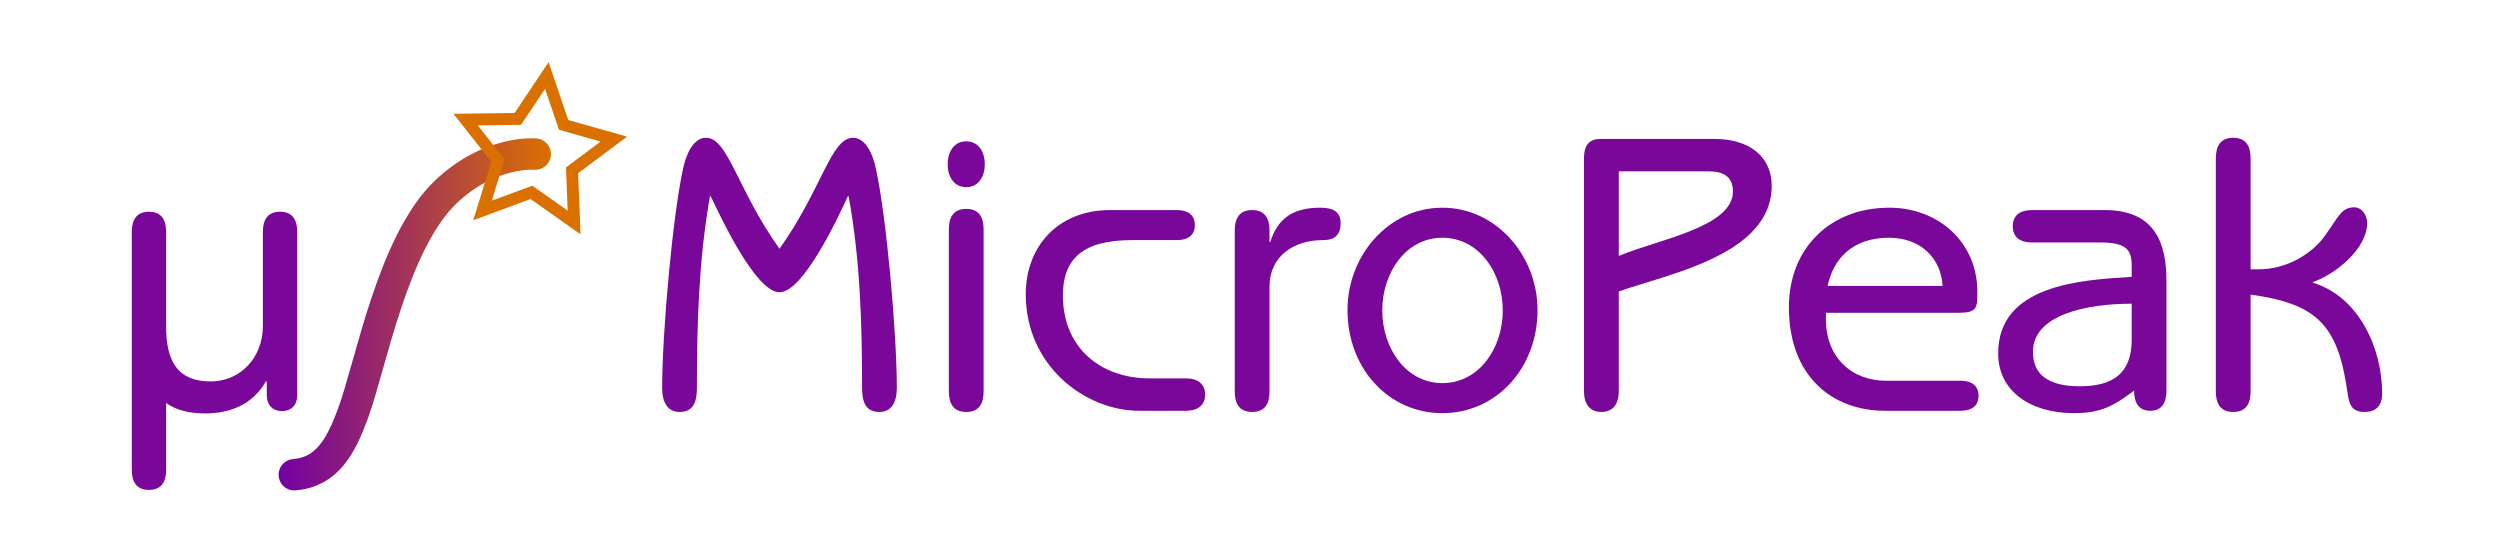
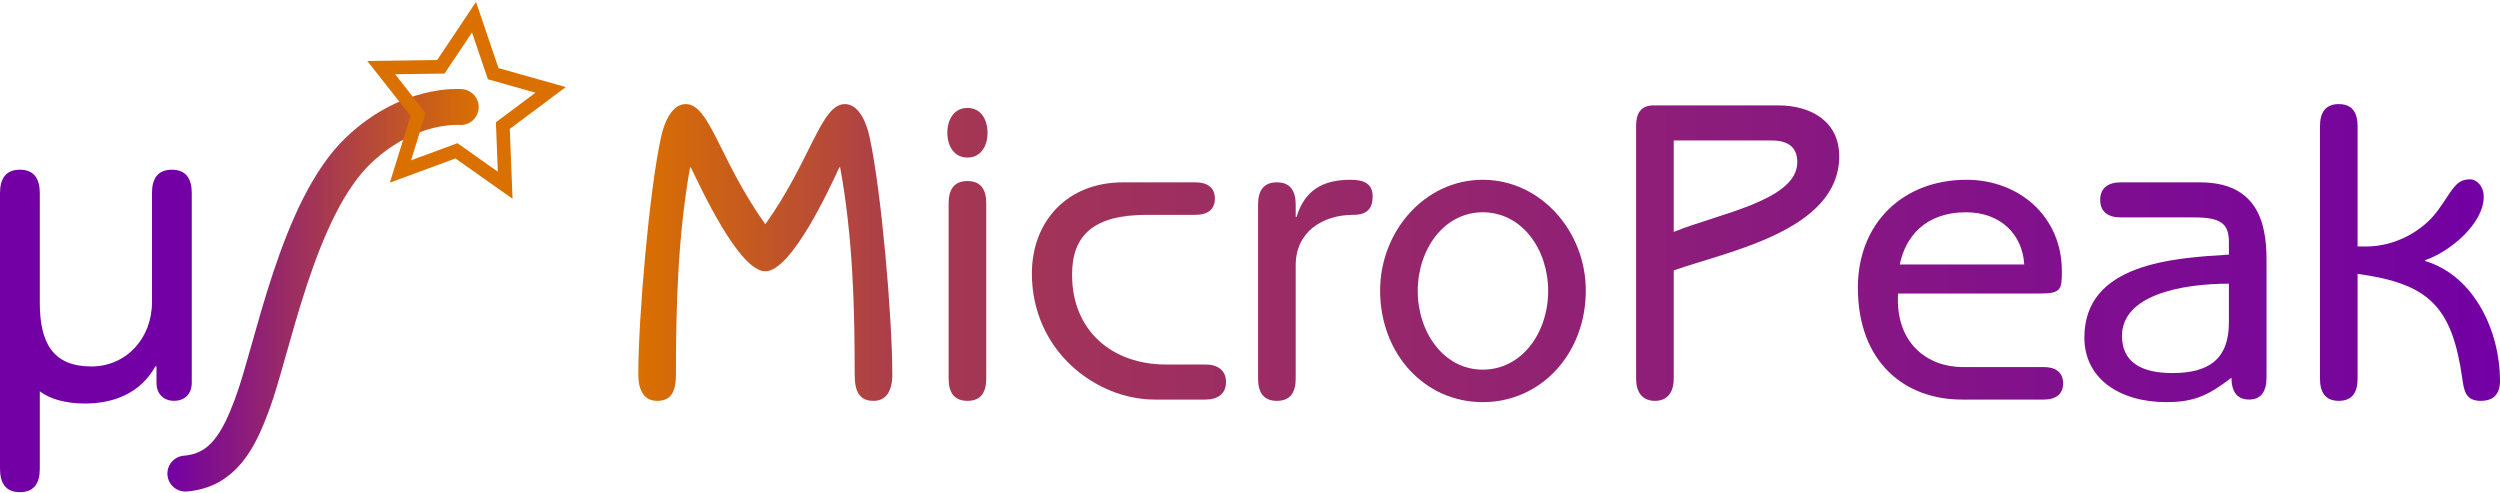
- <svg xmlns="http://www.w3.org/2000/svg" xmlns:xlink="http://www.w3.org/1999/xlink" width="444" height="98" id="svg2" version="1.1">
+ <svg xmlns="http://www.w3.org/2000/svg" xmlns:xlink="http://www.w3.org/1999/xlink" width="320" height="63" id="svg2" version="1.1">
  <defs id="defs4">
+     <linearGradient id="linearGradient4151">
+       <stop id="stop4153" offset="0" style="stop-color:#da7000;stop-opacity:1;" />
+       <stop style="stop-color:#a63852;stop-opacity:1;" offset="0.15" id="stop4159" />
+       <stop style="stop-color:#7200a4;stop-opacity:1;" offset="1" id="stop4157" />
+     </linearGradient>
+     <linearGradient id="linearGradient4141">
+       <stop style="stop-color:#7200a4;stop-opacity:1;" offset="0" id="stop4143" />
+       <stop id="stop4149" offset="0.5" style="stop-color:#7200a4;stop-opacity:0.498;" />
+       <stop style="stop-color:#7200a4;stop-opacity:0;" offset="1" id="stop4145" />
+     </linearGradient>
    <linearGradient id="linearGradient5343">
      <stop style="stop-color:#7200a4;stop-opacity:1;" offset="0" id="stop5345" />
      <stop style="stop-color:#da7000;stop-opacity:1;" offset="1" id="stop5347" />
    </linearGradient>
    <marker orient="auto" refY="0" refX="0" id="Arrow2Send" style="overflow:visible">
      <path id="path3798" style="fill-rule:evenodd;stroke-width:0.625;stroke-linejoin:round" d="M 8.719,4.034 -2.207,0.016 8.719,-4.002 c -1.745,2.372 -1.735,5.617 -6e-7,8.035 z" transform="matrix(-0.3,0,0,-0.3,0.69,0)" />
    </marker>
    <marker orient="auto" refY="0" refX="0" id="Arrow1Send" style="overflow:visible">
-       <path id="path3780" d="M 0,0 5,-5 -12.5,0 5,5 0,0 Z" style="fill-rule:evenodd;stroke:#000000;stroke-width:1pt" transform="matrix(-0.2,0,0,-0.2,-1.2,0)" />
+       <path id="path3780" d="M 0,0 5,-5 -12.5,0 5,5 0,0 z" style="fill-rule:evenodd;stroke:#000000;stroke-width:1pt" transform="matrix(-0.2,0,0,-0.2,-1.2,0)" />
    </marker>
    <marker orient="auto" refY="0" refX="0" id="Arrow2Mend" style="overflow:visible">
      <path id="path3792" style="fill-rule:evenodd;stroke-width:0.625;stroke-linejoin:round" d="M 8.719,4.034 -2.207,0.016 8.719,-4.002 c -1.745,2.372 -1.735,5.617 -6e-7,8.035 z" transform="scale(-0.6,-0.6)" />
    </marker>
    <marker orient="auto" refY="0" refX="0" id="Arrow1Lend" style="overflow:visible">
-       <path id="path3768" d="M 0,0 5,-5 -12.5,0 5,5 0,0 Z" style="fill-rule:evenodd;stroke:#000000;stroke-width:1pt" transform="matrix(-0.8,0,0,-0.8,-10,0)" />
+       <path id="path3768" d="M 0,0 5,-5 -12.5,0 5,5 0,0 z" style="fill-rule:evenodd;stroke:#000000;stroke-width:1pt" transform="matrix(-0.8,0,0,-0.8,-10,0)" />
    </marker>
    <marker orient="auto" refY="0" refX="0" id="Arrow2Lend" style="overflow:visible">
      <path id="path3786" style="fill-rule:evenodd;stroke-width:0.625;stroke-linejoin:round" d="M 8.719,4.034 -2.207,0.016 8.719,-4.002 c -1.745,2.372 -1.735,5.617 -6e-7,8.035 z" transform="matrix(-1.1,0,0,-1.1,-1.1,0)" />
    </marker>
-     <linearGradient xlink:href="#linearGradient5343" id="linearGradient5349" x1="255.486" y1="275.904" x2="280.614" y2="275.904" gradientUnits="userSpaceOnUse" gradientTransform="matrix(1.924639,0,0,1.924639,-200.2978,-270.1672)" />
+     <linearGradient xlink:href="#linearGradient5343" id="linearGradient5349" x1="255.486" y1="275.904" x2="280.614" y2="275.904" gradientUnits="userSpaceOnUse" gradientTransform="matrix(1.58566,0,0,1.58566,-141.6963,-171.1066)" />
+     <linearGradient xlink:href="#linearGradient4151" id="linearGradient4147" x1="320.716" y1="261.248" x2="561.989" y2="261.248" gradientUnits="userSpaceOnUse" gradientTransform="matrix(0.9876543,0,0,0.9876543,6.938132,3.607794)" />
  </defs>
-   <g id="layer1" transform="translate(-241.9384,-205.0196)">
-     <g style="font-style:normal;font-variant:normal;font-weight:normal;font-stretch:normal;font-size:30.794px;line-height:125%;font-family:'Minion Pro';-inkscape-font-specification:'Minion Pro';letter-spacing:0px;word-spacing:0px;fill:#7200a4;fill-opacity:1;stroke:none" id="text2985" transform="translate(23.40801,-22.54665)" />
-     <path style="fill:none;stroke:url(#linearGradient5349);stroke-width:5.581;stroke-linecap:round;stroke-linejoin:miter;stroke-miterlimit:4;stroke-dasharray:none;stroke-opacity:1;marker-end:none" d="m 294.211,289.332 c 5.851,-0.47 8.282,-5.137 10.36,-10.713 3.235,-8.679 7.068,-30.542 16.595,-39.561 7.827,-7.41 15.827,-6.672 15.827,-6.672" id="path2991" />
-     <path style="fill:none;stroke:#da7000;stroke-width:2.117;stroke-linecap:round;stroke-linejoin:miter;stroke-miterlimit:4;stroke-dasharray:none;stroke-opacity:1" id="path5341" d="m 343.898,244.532 -7.572,-5.345 -8.695,3.207 2.743,-8.853 -5.737,-7.279 9.267,-0.126 5.15,-7.706 2.984,8.775 8.92,2.516 -7.423,5.549 z" />
-     <g id="g4212" style="fill:#78079a;fill-opacity:1">
-       <path id="path4233" style="font-style:normal;font-variant:normal;font-weight:500;font-stretch:normal;font-size:69.287px;line-height:125%;font-family:'ITC Benguiat Gothic Std';-inkscape-font-specification:'ITC Benguiat Gothic Std Medium';letter-spacing:0px;word-spacing:0px;fill:#78079a;fill-opacity:1;stroke:none;text-align:start;writing-mode:lr-tb;text-anchor:start" d="m 271.316,268.773 c 0,-2.079 -0.762,-3.603 -3.049,-3.603 -2.286,0 -3.049,1.524 -3.049,3.603 l 0,16.698 c 0,5.543 -3.949,9.839 -9.284,9.839 -5.889,0 -7.899,-3.603 -7.899,-9.769 l 0,-16.767 c 0,-2.079 -0.762,-3.603 -3.049,-3.603 -2.286,0 -3.049,1.524 -3.049,3.603 l 0,42.196 c 0,2.079 0.762,3.603 3.049,3.603 2.286,0 3.049,-1.524 3.049,-3.603 l 0,-11.848 c 1.524,1.178 4.019,1.871 6.859,1.871 4.434,0 8.522,-1.524 10.878,-5.751 l 0.139,0.139 0,2.425 c 0,1.663 1.039,2.771 2.702,2.771 1.663,0 2.702,-1.109 2.702,-2.771 l 0,-29.031 z" transform="translate(23.40801,-22.54665)" />
-       <g style="fill:#78079a;fill-opacity:1" id="g4200">
-         <path style="font-style:normal;font-variant:normal;font-weight:500;font-stretch:normal;font-size:medium;line-height:125%;font-family:'ITC Benguiat Gothic Std';-inkscape-font-specification:'ITC Benguiat Gothic Std Medium';text-align:start;letter-spacing:0px;word-spacing:0px;writing-mode:lr-tb;text-anchor:start;fill:#78079a;fill-opacity:1;stroke:none" id="path4236" d="m 380.377,256.923 c 4.28,0 10.595,-13.682 12.139,-17.05 l 0.14,0 c 2.105,11.507 2.386,23.154 2.386,34.03 0,2.736 0.772,4.28 3.087,4.28 2.105,0 3.087,-1.684 3.087,-4.28 0,-9.542 -1.824,-30.311 -3.719,-38.942 -0.491,-2.386 -1.754,-5.473 -4.07,-5.473 -3.929,0 -5.543,9.192 -13.051,19.716 -7.508,-10.525 -9.121,-19.716 -13.051,-19.716 -2.315,0 -3.578,3.087 -4.07,5.473 -1.894,8.63 -3.719,29.399 -3.719,38.942 0,2.596 0.982,4.28 3.087,4.28 2.315,0 3.087,-1.544 3.087,-4.28 0,-10.876 0.281,-22.523 2.315,-34.03 l 0.14,0 c 1.614,3.368 7.929,17.05 12.209,17.05 z" />
-         <path style="font-style:normal;font-variant:normal;font-weight:500;font-stretch:normal;font-size:medium;line-height:125%;font-family:'ITC Benguiat Gothic Std';-inkscape-font-specification:'ITC Benguiat Gothic Std Medium';text-align:start;letter-spacing:0px;word-spacing:0px;writing-mode:lr-tb;text-anchor:start;fill:#78079a;fill-opacity:1;stroke:none" id="path4238" d="m 416.629,245.767 c 0,-2.105 -0.772,-3.649 -3.087,-3.649 -2.315,0 -3.087,1.544 -3.087,3.649 l 0,28.768 c 0,2.105 0.772,3.649 3.087,3.649 2.315,0 3.087,-1.544 3.087,-3.649 l 0,-28.768 z m -3.087,-15.647 c -2.245,0 -3.298,1.965 -3.298,4.07 0,2.105 1.052,4.07 3.298,4.07 2.245,0 3.298,-1.965 3.298,-4.07 0,-2.105 -1.052,-4.07 -3.298,-4.07 z" />
-         <path style="font-style:normal;font-variant:normal;font-weight:500;font-stretch:normal;font-size:medium;line-height:125%;font-family:'ITC Benguiat Gothic Std';-inkscape-font-specification:'ITC Benguiat Gothic Std Medium';text-align:start;letter-spacing:0px;word-spacing:0px;writing-mode:lr-tb;text-anchor:start;fill:#78079a;fill-opacity:1;stroke:none" id="path4240" d="m 446.074,272.219 c -8.56,0 -15.366,-5.333 -15.366,-14.735 0,-6.525 3.578,-9.823 12.279,-9.823 l 7.999,0 c 1.894,0 3.157,-0.842 3.157,-2.666 0,-1.824 -1.263,-2.666 -3.157,-2.666 l -11.928,0 c -9.192,0 -14.945,6.455 -14.945,14.945 0,12.77 10.595,20.699 20.137,20.699 l 8.35,0 c 1.965,0 3.368,-0.912 3.368,-2.877 0,-1.965 -1.403,-2.877 -3.368,-2.877 l -6.525,0 z" />
-         <path style="font-style:normal;font-variant:normal;font-weight:500;font-stretch:normal;font-size:medium;line-height:125%;font-family:'ITC Benguiat Gothic Std';-inkscape-font-specification:'ITC Benguiat Gothic Std Medium';text-align:start;letter-spacing:0px;word-spacing:0px;writing-mode:lr-tb;text-anchor:start;fill:#78079a;fill-opacity:1;stroke:none" id="path4242" d="m 461.229,274.534 c 0,2.105 0.772,3.649 3.087,3.649 2.315,0 3.087,-1.544 3.087,-3.649 l 0,-18.594 c 0,-5.473 4.35,-8.279 9.472,-8.279 2.245,0 3.157,-1.052 3.157,-3.017 0,-2.035 -1.333,-2.736 -3.649,-2.736 -4.491,0 -7.508,1.684 -8.841,6.104 l -0.14,0 0,-2.035 c 0,-2.105 -0.772,-3.649 -3.087,-3.649 -2.315,0 -3.087,1.544 -3.087,3.649 l 0,28.557 z" />
-         <path style="font-style:normal;font-variant:normal;font-weight:500;font-stretch:normal;font-size:medium;line-height:125%;font-family:'ITC Benguiat Gothic Std';-inkscape-font-specification:'ITC Benguiat Gothic Std Medium';text-align:start;letter-spacing:0px;word-spacing:0px;writing-mode:lr-tb;text-anchor:start;fill:#78079a;fill-opacity:1;stroke:none" id="path4244" d="m 498.094,273.061 c -6.385,0 -10.665,-6.104 -10.665,-12.91 0,-6.806 4.28,-12.91 10.665,-12.91 6.455,0 10.735,6.104 10.735,12.91 0,6.806 -4.28,12.91 -10.735,12.91 z m 0,5.333 c 9.542,0 16.91,-7.929 16.91,-18.313 0,-9.683 -7.367,-18.173 -16.91,-18.173 -9.542,0 -16.84,8.49 -16.84,18.173 0,10.384 7.297,18.313 16.84,18.313 z" />
-         <path style="font-style:normal;font-variant:normal;font-weight:500;font-stretch:normal;font-size:medium;line-height:125%;font-family:'ITC Benguiat Gothic Std';-inkscape-font-specification:'ITC Benguiat Gothic Std Medium';text-align:start;letter-spacing:0px;word-spacing:0px;writing-mode:lr-tb;text-anchor:start;fill:#78079a;fill-opacity:1;stroke:none" id="path4246" d="m 529.433,256.783 c 8.63,-3.087 27.154,-6.455 27.154,-18.734 0,-5.613 -4.491,-8.35 -10.034,-8.35 l -20.418,0 c -2.175,0 -2.877,1.403 -2.877,3.368 l 0,41.467 c 0,2.175 0.982,3.649 3.087,3.649 2.105,0 3.087,-1.473 3.087,-3.649 l 0,-17.752 z m 15.998,-21.33 c 2.456,0 4.28,0.842 4.28,3.578 0,6.315 -13.191,8.49 -20.278,11.437 l 0,-15.015 15.998,0 z" />
-         <path style="font-style:normal;font-variant:normal;font-weight:500;font-stretch:normal;font-size:medium;line-height:125%;font-family:'ITC Benguiat Gothic Std';-inkscape-font-specification:'ITC Benguiat Gothic Std Medium';text-align:start;letter-spacing:0px;word-spacing:0px;writing-mode:lr-tb;text-anchor:start;fill:#78079a;fill-opacity:1;stroke:none" id="path4248" d="m 566.525,255.8 c 0.912,-4.491 4.14,-8.56 10.876,-8.56 5.683,0 9.262,3.649 9.542,8.56 l -20.418,0 z m 23.154,4.771 c 3.368,0 3.438,-0.772 3.438,-3.719 0,-8.841 -6.946,-14.945 -15.647,-14.945 -10.455,0 -17.822,7.157 -17.822,17.682 0,12.349 7.788,18.383 17.05,18.383 l 13.472,0 c 1.894,0 3.157,-0.842 3.157,-2.666 0,-1.824 -1.263,-2.666 -3.157,-2.666 l -13.331,0 c -5.754,0 -11.086,-3.929 -10.595,-12.068 l 23.435,0 z" />
-         <path style="font-style:normal;font-variant:normal;font-weight:500;font-stretch:normal;font-size:medium;line-height:125%;font-family:'ITC Benguiat Gothic Std';-inkscape-font-specification:'ITC Benguiat Gothic Std Medium';text-align:start;letter-spacing:0px;word-spacing:0px;writing-mode:lr-tb;text-anchor:start;fill:#78079a;fill-opacity:1;stroke:none" id="path4250" d="m 620.527,265.343 c 0,6.104 -3.438,8.279 -9.262,8.279 -5.262,0 -8.279,-1.894 -8.279,-6.104 0,-6.596 9.472,-8.56 17.541,-8.56 l 0,6.385 z m -5.683,-17.261 c 4.28,0 5.683,0.982 5.683,3.999 l 0,2.105 c -9.051,0.561 -23.716,1.403 -23.716,13.612 0,6.666 5.683,10.595 13.472,10.595 4.771,0 7.016,-1.263 10.665,-3.999 0,2.245 0.912,3.578 2.877,3.578 1.965,0 2.877,-1.333 2.877,-3.578 l 0,-19.436 c 0,-6.245 -1.684,-12.63 -10.946,-12.63 l -12.981,0 c -2.035,0 -3.368,0.912 -3.368,2.877 0,1.965 1.333,2.877 3.368,2.877 l 12.068,0 z" />
-         <path style="font-style:normal;font-variant:normal;font-weight:500;font-stretch:normal;font-size:medium;line-height:125%;font-family:'ITC Benguiat Gothic Std';-inkscape-font-specification:'ITC Benguiat Gothic Std Medium';text-align:start;letter-spacing:0px;word-spacing:0px;writing-mode:lr-tb;text-anchor:start;fill:#78079a;fill-opacity:1;stroke:none" id="path4252" d="m 635.472,274.534 c 0,2.105 0.772,3.649 3.087,3.649 2.315,0 3.087,-1.544 3.087,-3.649 l 0,-17.19 c 11.718,1.614 15.506,5.333 17.19,17.261 0.281,1.965 0.561,3.578 3.017,3.578 2.035,0 3.157,-1.052 3.157,-3.298 0,-7.999 -4.14,-17.19 -12.279,-19.646 l 0,-0.14 c 3.929,-1.333 9.613,-5.894 9.613,-10.455 0,-1.544 -1.052,-2.807 -2.245,-2.807 -2.315,0 -2.807,1.614 -5.052,4.771 -2.526,3.719 -7.297,6.245 -11.928,6.245 l -1.473,0 0,-19.716 c 0,-2.105 -0.772,-3.649 -3.087,-3.649 -2.315,0 -3.087,1.544 -3.087,3.649 l 0,41.397 z" />
-       </g>
+   <g id="layer1" transform="translate(-241.9891,-229.2319)">
+     <g style="font-size:57.892px;font-style:normal;font-variant:normal;font-weight:500;font-stretch:normal;text-align:start;line-height:125%;letter-spacing:0px;word-spacing:0px;writing-mode:lr-tb;text-anchor:start;fill:#7200a4;fill-opacity:1;stroke:none;font-family:ITC Benguiat Gothic Std;-inkscape-font-specification:ITC Benguiat Gothic Std Medium" id="text2985">
+       <path d="m 266.535,253.965 c 0,-1.737 -0.637,-3.01 -2.547,-3.01 -1.91,0 -2.547,1.274 -2.547,3.01 l 0,13.952 c 0,4.631 -3.3,8.221 -7.758,8.221 -4.921,0 -6.6,-3.01 -6.6,-8.163 l 0,-14.01 c 0,-1.737 -0.637,-3.01 -2.547,-3.01 -1.91,0 -2.547,1.274 -2.547,3.01 l 0,35.256 c 0,1.737 0.637,3.01 2.547,3.01 1.91,0 2.547,-1.274 2.547,-3.01 l 0,-9.9 c 1.274,0.984 3.358,1.563 5.731,1.563 3.705,0 7.121,-1.274 9.089,-4.805 l 0.116,0.116 0,2.026 c 0,1.389 0.868,2.316 2.258,2.316 1.389,0 2.258,-0.926 2.258,-2.316 l 0,-24.257" style="line-height:125%;fill:#7200a4;font-family:ITC Benguiat Gothic Std;-inkscape-font-specification:ITC Benguiat Gothic Std Medium" id="path4162" />
+     </g>
+     <path style="fill:none;stroke:url(#linearGradient5349);stroke-width:4.598;stroke-linecap:round;stroke-linejoin:miter;stroke-miterlimit:4;stroke-opacity:1;stroke-dasharray:none;marker-end:none" d="m 265.716,289.85 c 4.821,-0.387 6.823,-4.233 8.535,-8.826 2.665,-7.151 5.823,-25.163 13.672,-32.594 6.449,-6.105 13.04,-5.497 13.04,-5.497" id="path2991" />
+     <path style="fill:none;stroke:#da7000;stroke-width:1.1;stroke-linecap:round;stroke-linejoin:miter;stroke-miterlimit:4;stroke-opacity:1;stroke-dasharray:none" id="path5341" d="m 282.752,267.426 -3.934,-2.777 -4.518,1.666 1.425,-4.6 -2.981,-3.782 4.815,-0.066 2.676,-4.004 1.55,4.559 4.635,1.307 -3.857,2.883 z" transform="matrix(1.58566,0,0,1.58566,-141.6963,-171.1066)" />
+     <g style="font-size:54.734px;font-style:normal;font-variant:normal;font-weight:500;font-stretch:normal;text-align:start;line-height:125%;letter-spacing:0px;word-spacing:0px;writing-mode:lr-tb;text-anchor:start;fill:url(#linearGradient4147);fill-opacity:1;stroke:none;font-family:ITC Benguiat Gothic Std;-inkscape-font-specification:ITC Benguiat Gothic Std Medium" id="text5351">
+       <path d="m 339.951,263.957 c 3.339,0 8.265,-10.673 9.469,-13.3 l 0.109,0 c 1.642,8.976 1.861,18.062 1.861,26.546 0,2.135 0.602,3.339 2.408,3.339 1.642,0 2.408,-1.314 2.408,-3.339 0,-7.444 -1.423,-23.645 -2.901,-30.378 -0.383,-1.861 -1.368,-4.269 -3.175,-4.269 -3.065,0 -4.324,7.17 -10.181,15.38 -5.857,-8.21 -7.115,-15.38 -10.181,-15.38 -1.806,0 -2.791,2.408 -3.175,4.269 -1.478,6.732 -2.901,22.934 -2.901,30.378 0,2.025 0.766,3.339 2.408,3.339 1.806,0 2.408,-1.204 2.408,-3.339 0,-8.484 0.219,-17.57 1.806,-26.546 l 0.109,0 c 1.259,2.627 6.185,13.3 9.524,13.3" style="" id="path4165" />
+       <path d="m 368.23,255.254 c 0,-1.642 -0.602,-2.846 -2.408,-2.846 -1.806,0 -2.408,1.204 -2.408,2.846 l 0,22.441 c 0,1.642 0.602,2.846 2.408,2.846 1.806,0 2.408,-1.204 2.408,-2.846 l 0,-22.441 m -2.408,-12.206 c -1.752,0 -2.573,1.533 -2.573,3.175 0,1.642 0.821,3.175 2.573,3.175 1.752,0 2.573,-1.533 2.573,-3.175 0,-1.642 -0.821,-3.175 -2.573,-3.175" style="" id="path4167" />
+       <path d="m 391.2,275.889 c -6.678,0 -11.987,-4.16 -11.987,-11.494 0,-5.09 2.791,-7.663 9.579,-7.663 l 6.24,0 c 1.478,0 2.463,-0.657 2.463,-2.08 0,-1.423 -0.985,-2.08 -2.463,-2.08 l -9.305,0 c -7.17,0 -11.658,5.036 -11.658,11.658 0,9.962 8.265,16.147 15.709,16.147 l 6.513,0 c 1.533,0 2.627,-0.712 2.627,-2.244 0,-1.533 -1.095,-2.244 -2.627,-2.244 l -5.09,0" style="" id="path4169" />
+       <path d="m 403.022,277.695 c 0,1.642 0.602,2.846 2.408,2.846 1.806,0 2.408,-1.204 2.408,-2.846 l 0,-14.505 c 0,-4.269 3.394,-6.459 7.389,-6.459 1.752,0 2.463,-0.821 2.463,-2.354 0,-1.587 -1.04,-2.135 -2.846,-2.135 -3.503,0 -5.857,1.314 -6.897,4.762 l -0.109,0 0,-1.587 c 0,-1.642 -0.602,-2.846 -2.408,-2.846 -1.806,0 -2.408,1.204 -2.408,2.846 l 0,22.277" style="" id="path4171" />
+       <path d="m 431.78,276.546 c -4.981,0 -8.32,-4.762 -8.32,-10.071 0,-5.309 3.339,-10.071 8.32,-10.071 5.036,0 8.374,4.762 8.374,10.071 0,5.309 -3.339,10.071 -8.374,10.071 m 0,4.16 c 7.444,0 13.191,-6.185 13.191,-14.286 0,-7.553 -5.747,-14.176 -13.191,-14.176 -7.444,0 -13.136,6.623 -13.136,14.176 0,8.101 5.692,14.286 13.136,14.286" style="" id="path4173" />
+       <path d="m 456.227,263.847 c 6.732,-2.408 21.182,-5.036 21.182,-14.614 0,-4.379 -3.503,-6.513 -7.827,-6.513 l -15.928,0 c -1.697,0 -2.244,1.095 -2.244,2.627 l 0,32.348 c 0,1.697 0.766,2.846 2.408,2.846 1.642,0 2.408,-1.149 2.408,-2.846 l 0,-13.848 m 12.479,-16.639 c 1.916,0 3.339,0.657 3.339,2.791 0,4.926 -10.29,6.623 -15.818,8.922 l 0,-11.713 12.479,0" style="" id="path4175" />
+       <path d="m 485.162,263.081 c 0.712,-3.503 3.229,-6.678 8.484,-6.678 4.433,0 7.225,2.846 7.444,6.678 l -15.928,0 m 18.062,3.722 c 2.627,0 2.682,-0.602 2.682,-2.901 0,-6.897 -5.419,-11.658 -12.206,-11.658 -8.155,0 -13.903,5.583 -13.903,13.793 0,9.633 6.076,14.34 13.3,14.34 l 10.509,0 c 1.478,0 2.463,-0.657 2.463,-2.08 0,-1.423 -0.985,-2.08 -2.463,-2.08 l -10.4,0 c -4.488,0 -8.648,-3.065 -8.265,-9.414 l 18.281,0" style="" id="path4177" />
+       <path d="m 527.287,270.525 c 0,4.762 -2.682,6.459 -7.225,6.459 -4.105,0 -6.459,-1.478 -6.459,-4.762 0,-5.145 7.389,-6.678 13.684,-6.678 l 0,4.981 m -4.433,-13.465 c 3.339,0 4.433,0.766 4.433,3.12 l 0,1.642 c -7.061,0.438 -18.5,1.095 -18.5,10.618 0,5.2 4.434,8.265 10.509,8.265 3.722,0 5.473,-0.985 8.32,-3.12 0,1.752 0.712,2.791 2.244,2.791 1.533,0 2.244,-1.04 2.244,-2.791 l 0,-15.161 c 0,-4.871 -1.314,-9.852 -8.539,-9.852 l -10.126,0 c -1.587,0 -2.627,0.712 -2.627,2.244 0,1.533 1.04,2.244 2.627,2.244 l 9.414,0" style="" id="path4179" />
+       <path d="m 538.946,277.695 c 0,1.642 0.602,2.846 2.408,2.846 1.806,0 2.408,-1.204 2.408,-2.846 l 0,-13.41 c 9.141,1.259 12.096,4.16 13.41,13.465 0.219,1.533 0.438,2.791 2.354,2.791 1.587,0 2.463,-0.821 2.463,-2.573 0,-6.24 -3.229,-13.41 -9.579,-15.326 l 0,-0.109 c 3.065,-1.04 7.499,-4.598 7.499,-8.155 0,-1.204 -0.821,-2.189 -1.752,-2.189 -1.806,0 -2.189,1.259 -3.941,3.722 -1.97,2.901 -5.692,4.871 -9.305,4.871 l -1.149,0 0,-15.38 c 0,-1.642 -0.602,-2.846 -2.408,-2.846 -1.806,0 -2.408,1.204 -2.408,2.846 l 0,32.293" style="" id="path4181" />
    </g>
  </g>
</svg>
